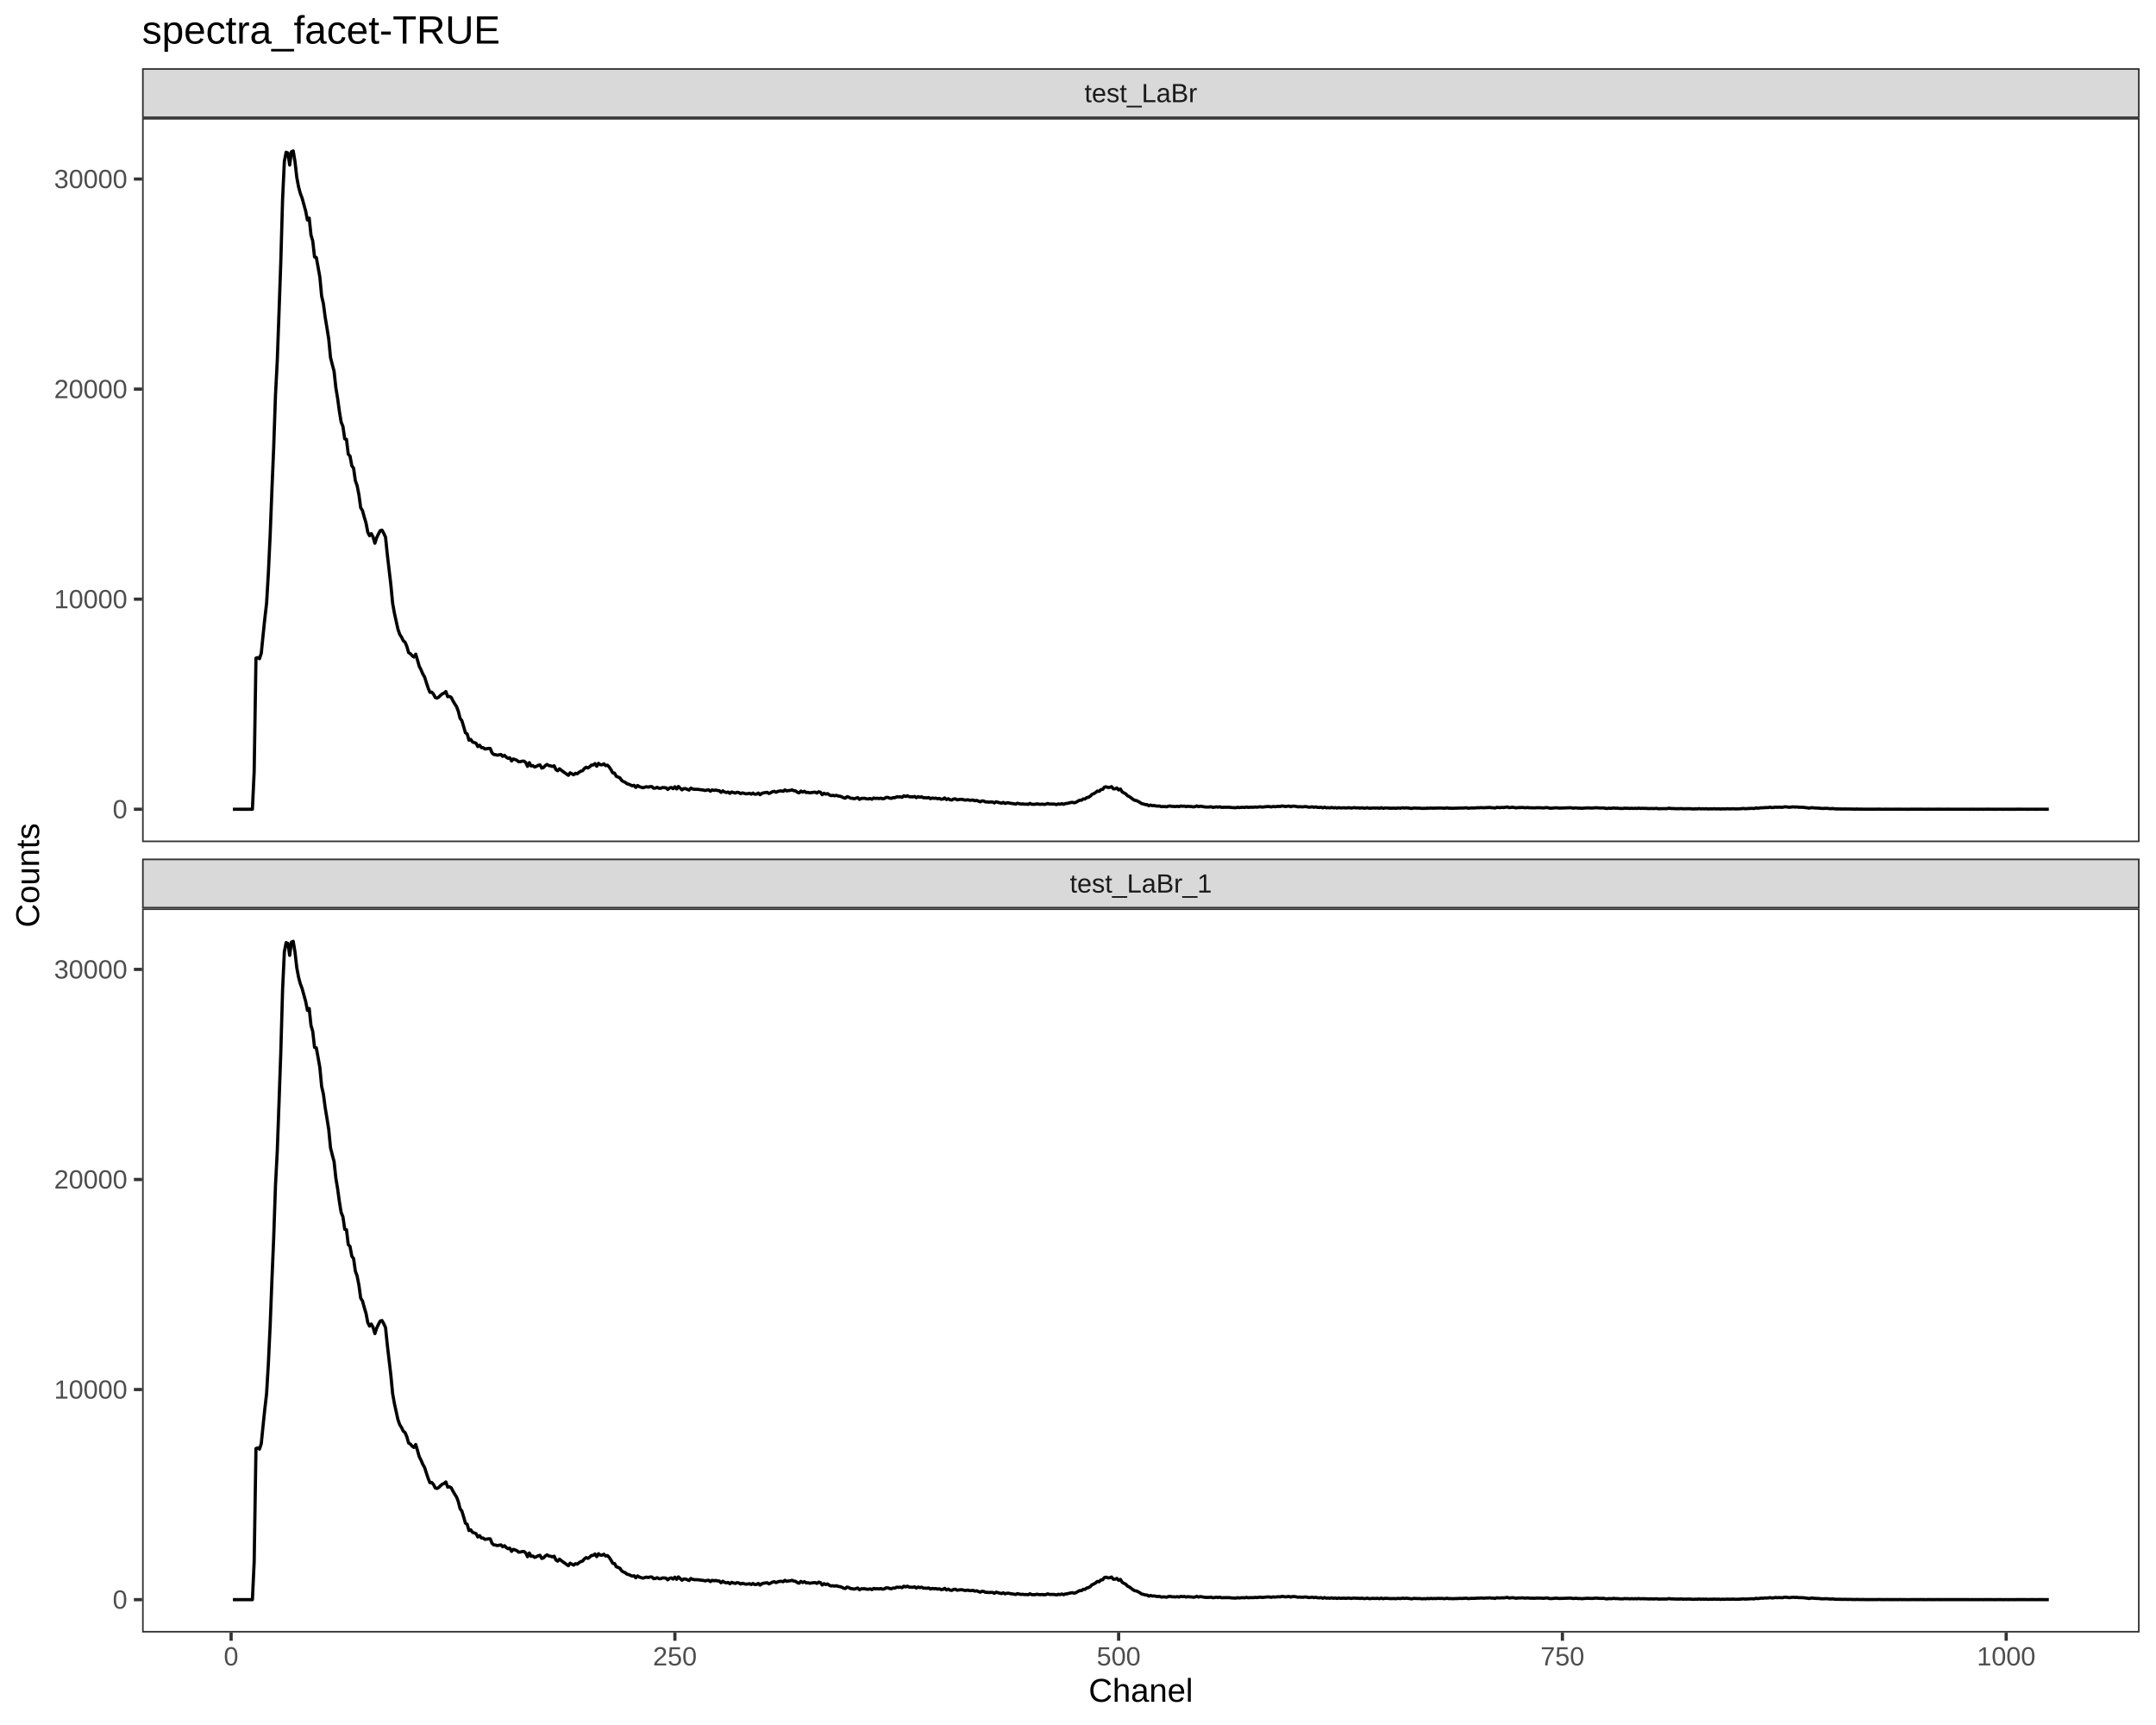
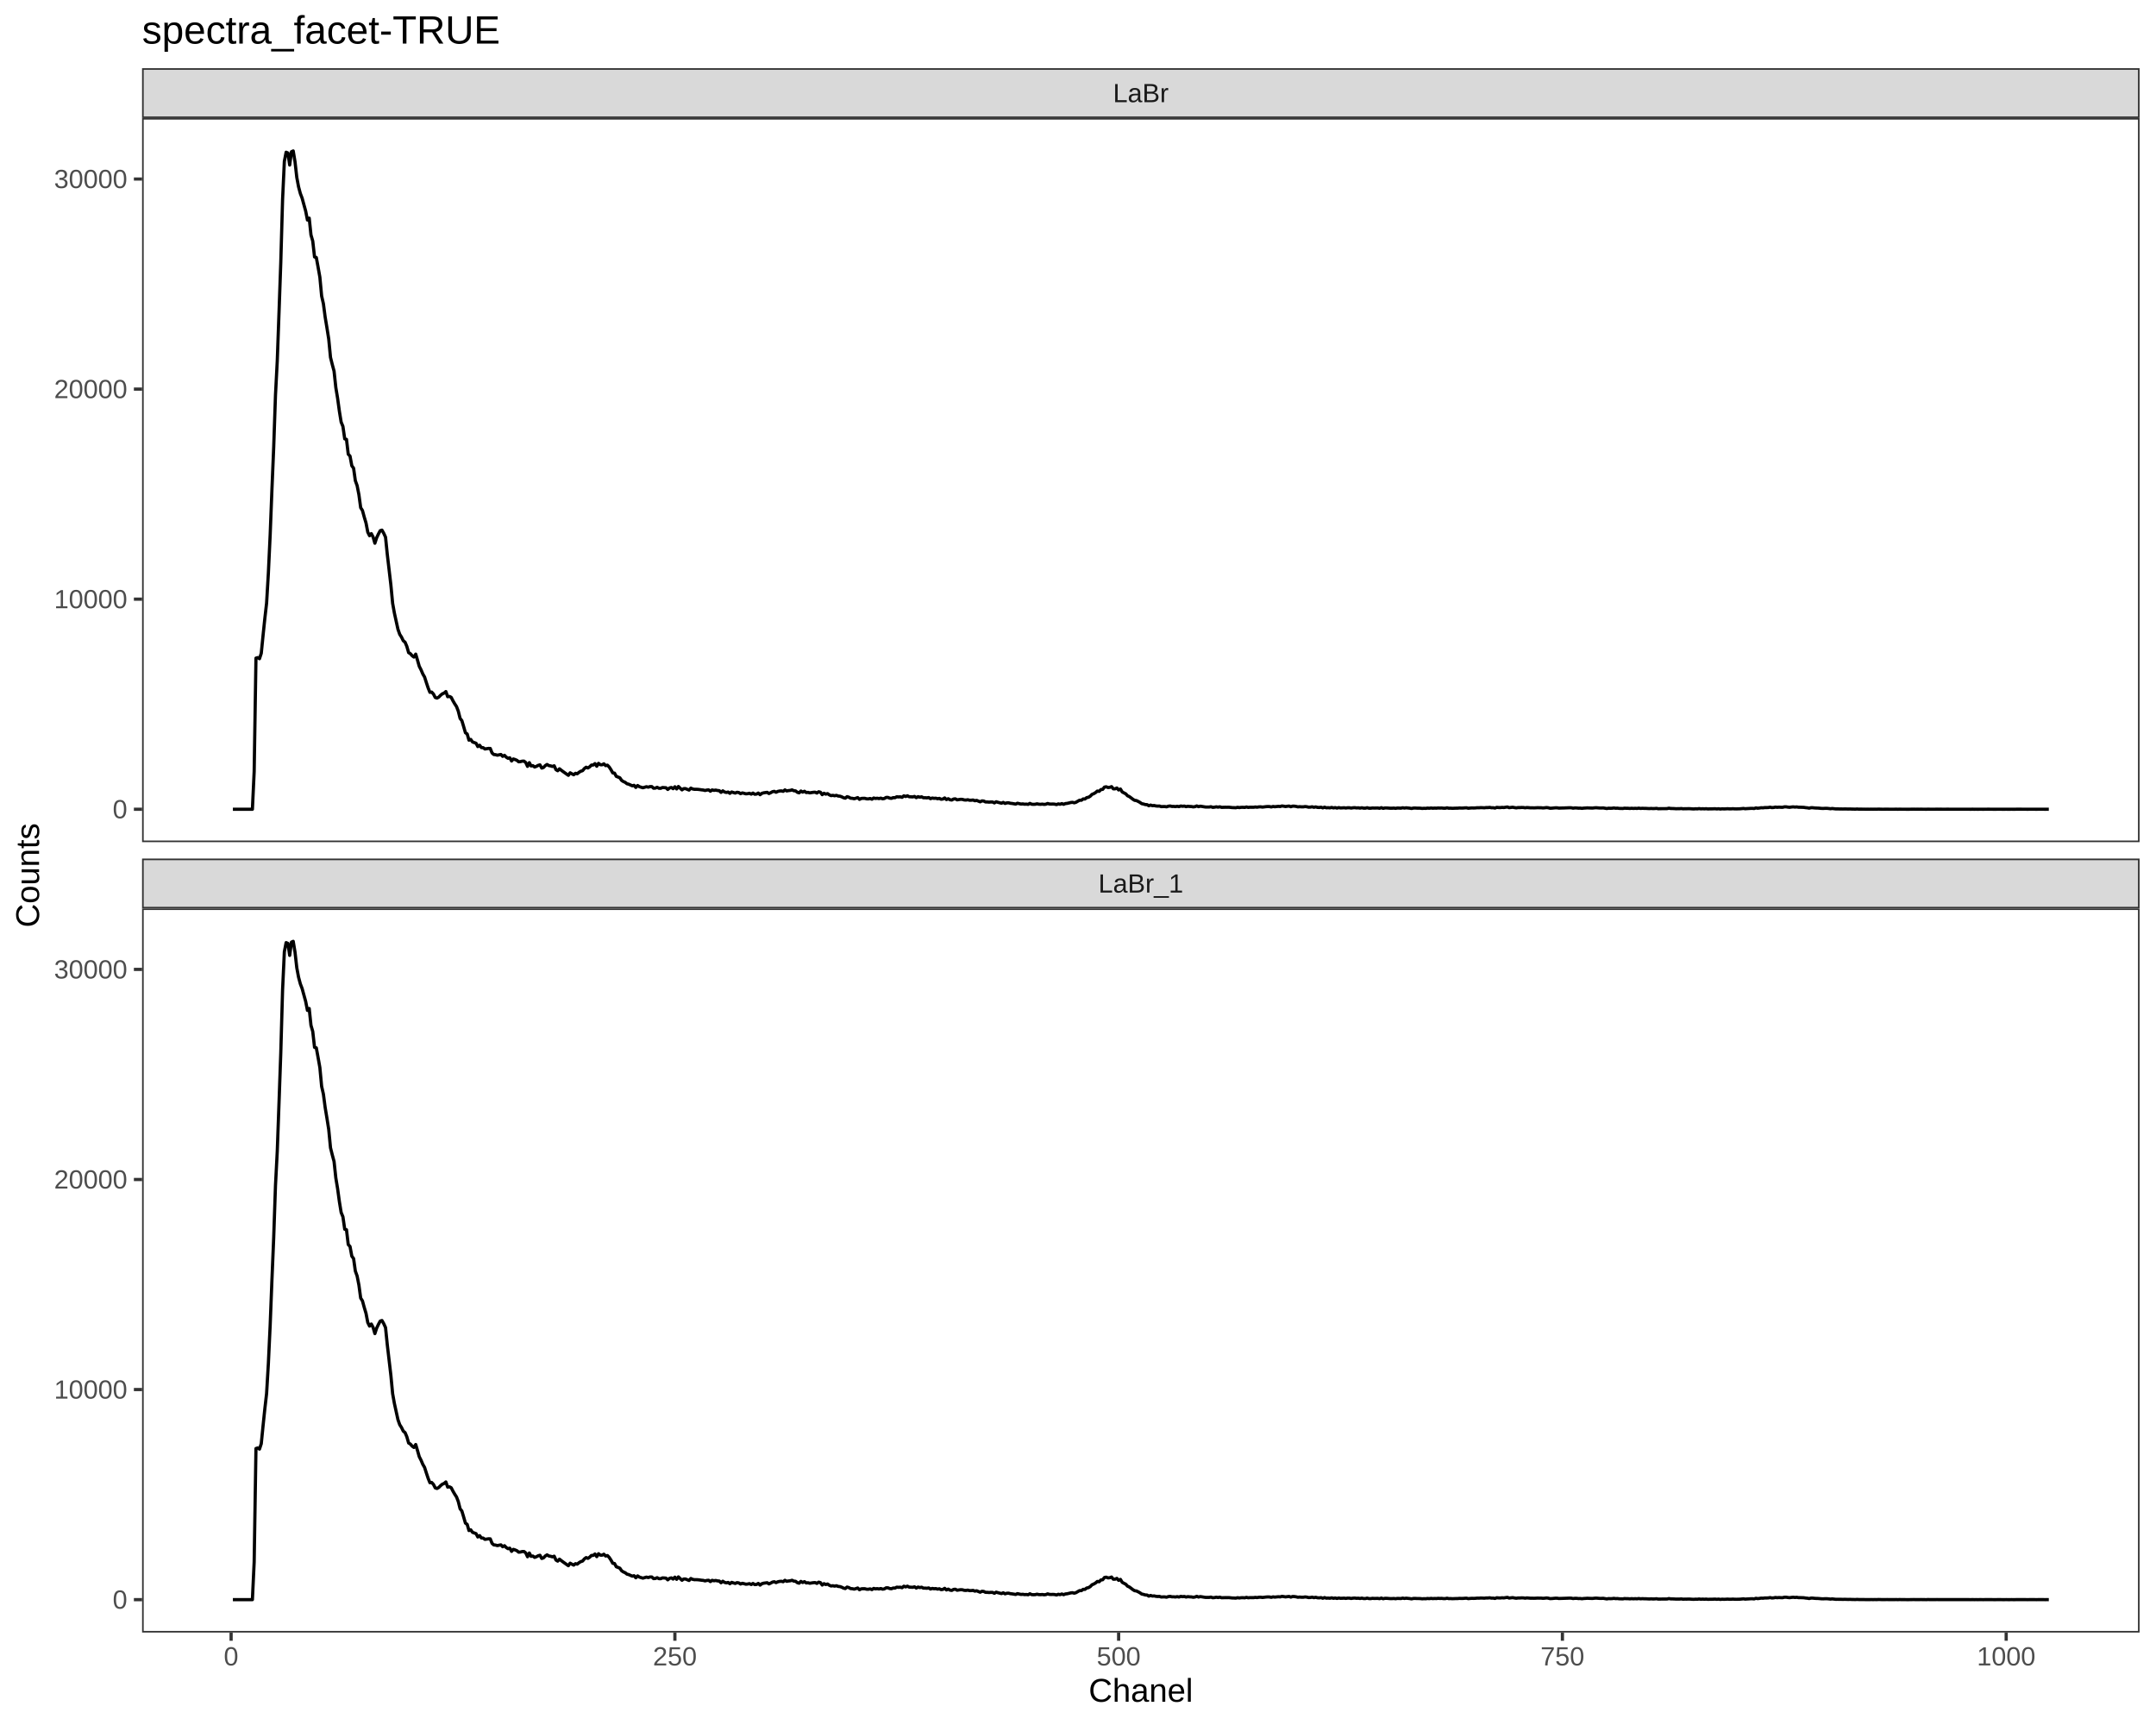
<svg xmlns="http://www.w3.org/2000/svg" viewBox="0 0 720.00 576.00">
  <defs>
    <style type="text/css">
    line, polyline, polygon, path, rect, circle {
      fill: none;
      stroke: #000000;
      stroke-linecap: round;
      stroke-linejoin: round;
      stroke-miterlimit: 10.00;
    }
  </style>
  </defs>
  <rect width="100%" height="100%" style="stroke: none; fill: #FFFFFF;" />
  <rect x="0.00" y="0.00" width="720.00" height="576.00" style="stroke-width: 1.07; stroke: #FFFFFF; fill: #FFFFFF;" />
  <defs>
    <clipPath id="cpNDcuNDV8NzE0LjUyfDI4MS4yMXwzOS40MQ==">
      <rect x="47.45" y="39.41" width="667.07" height="241.80" />
    </clipPath>
  </defs>
  <rect x="47.45" y="39.41" width="667.07" height="241.80" style="stroke-width: 1.07; stroke: none; fill: #FFFFFF;" clip-path="url(#cpNDcuNDV8NzE0LjUyfDI4MS4yMXwzOS40MQ==)" />
  <polyline points="77.77,270.22 78.36,270.22 78.95,270.22 79.55,270.22 80.14,270.22 80.73,270.22 81.33,270.22 81.92,270.22 82.51,270.22 83.10,270.22 83.70,270.22 84.29,270.22 84.88,257.66 85.48,219.76 86.07,219.58 86.66,219.95 87.25,218.14 87.85,212.16 88.44,206.54 89.03,201.39 89.62,191.44 90.22,178.65 90.81,163.52 91.40,149.43 92.00,131.89 92.59,120.56 93.18,104.28 93.77,87.60 94.37,66.55 94.96,53.90 95.55,50.83 96.15,51.09 96.74,55.10 97.33,50.67 97.92,50.40 98.52,54.00 99.11,59.21 99.70,62.36 100.30,64.61 100.89,66.15 101.48,68.31 102.07,70.44 102.67,73.47 103.26,72.83 103.85,78.45 104.44,80.49 105.04,85.80 105.63,85.98 106.22,89.18 106.82,92.55 107.41,98.84 108.00,101.42 108.59,105.89 109.19,109.51 109.78,113.22 110.37,119.33 110.97,121.74 111.56,123.92 112.15,129.42 112.74,132.97 113.34,137.34 113.93,140.95 114.52,142.39 115.12,146.54 115.71,146.71 116.30,151.67 116.89,152.29 117.49,155.53 118.08,156.33 118.67,160.52 119.26,162.15 119.86,165.19 120.45,169.53 121.04,170.45 121.64,172.65 122.23,174.62 122.82,177.69 123.41,178.88 124.01,178.19 124.60,179.33 125.19,181.39 125.79,179.55 126.38,178.31 126.97,177.21 127.56,177.02 128.16,178.08 128.75,179.37 129.34,185.15 129.94,190.25 130.53,195.30 131.12,201.46 131.71,204.73 132.31,207.46 132.90,210.13 133.49,211.81 134.08,212.73 134.68,213.96 135.27,214.44 135.86,215.83 136.46,217.92 137.05,218.28 137.64,218.96 138.23,219.40 138.83,218.42 139.42,220.41 140.01,222.48 140.61,223.66 141.20,225.05 141.79,226.07 142.38,227.92 142.98,229.72 143.57,231.18 144.16,231.10 144.75,231.74 145.35,232.90 145.94,233.10 146.53,232.77 147.13,232.16 147.72,231.68 148.31,231.43 148.90,230.92 149.50,232.64 150.09,232.54 150.68,232.85 151.28,234.03 151.87,235.04 152.46,235.94 153.05,237.48 153.65,239.88 154.24,240.63 154.83,242.60 155.43,244.67 156.02,245.09 156.61,247.15 157.20,246.90 157.80,247.75 158.39,247.96 158.98,248.18 159.57,249.30 160.17,248.85 160.76,249.62 161.35,249.66 161.95,250.10 162.54,250.00 163.13,249.91 163.72,249.92 164.32,251.42 164.91,251.95 165.50,252.00 166.10,252.18 166.69,252.04 167.28,251.93 167.87,252.56 168.47,252.21 169.06,252.82 169.65,253.20 170.25,253.04 170.84,254.10 171.43,253.43 172.02,253.62 172.62,253.88 173.21,254.37 173.80,254.32 174.39,254.16 174.99,254.15 175.58,254.62 176.17,255.90 176.77,254.66 177.36,255.76 177.95,255.66 178.54,256.11 179.14,255.89 179.73,255.57 180.32,255.40 180.92,256.47 181.51,256.27 182.10,255.64 182.69,255.27 183.29,255.64 183.88,255.74 184.47,255.93 185.07,255.71 185.66,257.00 186.25,257.36 186.84,256.71 187.44,257.19 188.03,257.63 188.62,258.05 189.21,258.47 189.81,258.89 190.40,258.05 190.99,258.38 191.59,258.70 192.18,258.21 192.77,258.37 193.36,257.88 193.96,257.52 194.55,257.34 195.14,256.63 195.74,256.18 196.33,256.44 196.92,256.05 197.51,255.47 198.11,255.45 198.70,254.98 199.29,255.86 199.88,254.89 200.48,255.36 201.07,255.38 201.66,255.05 202.26,255.66 202.85,255.50 203.44,256.11 204.03,257.00 204.63,258.08 205.22,258.16 205.81,259.24 206.41,259.47 207.00,259.71 207.59,260.58 208.18,260.97 208.78,261.23 209.37,261.70 209.96,261.85 210.56,262.12 211.15,262.39 211.74,262.23 212.33,262.93 212.93,262.29 213.52,262.68 214.11,262.87 214.70,263.04 215.30,262.87 215.89,262.69 216.48,262.86 217.08,262.65 217.67,262.65 218.26,263.20 218.85,263.16 219.45,262.89 220.04,263.21 220.63,263.23 221.23,262.96 221.82,263.00 222.41,263.04 223.00,263.61 223.60,263.11 224.19,262.95 224.78,263.35 225.38,262.71 225.97,263.44 226.56,262.62 227.15,263.20 227.75,263.75 228.34,263.33 228.93,263.33 229.52,263.58 230.12,263.82 230.71,263.16 231.30,263.44 231.90,263.56 232.49,263.55 233.08,263.58 233.67,263.65 234.27,263.74 234.86,263.80 235.45,263.96 236.05,263.81 236.64,263.75 237.23,264.19 237.82,263.77 238.42,263.92 239.01,263.82 239.60,263.96 240.20,264.01 240.79,264.58 241.38,264.07 241.97,264.46 242.57,264.62 243.16,264.47 243.75,264.91 244.34,264.45 244.94,264.64 245.53,264.82 246.12,264.55 246.72,264.63 247.31,265.02 247.90,264.76 248.49,264.90 249.09,265.07 249.68,265.02 250.27,264.88 250.87,265.17 251.46,264.82 252.05,265.21 252.64,265.15 253.24,264.81 253.83,265.37 254.42,264.91 255.01,264.74 255.61,264.65 256.20,264.57 256.79,264.97 257.39,264.69 257.98,264.36 258.57,264.24 259.16,264.54 259.76,264.26 260.35,264.13 260.94,264.09 261.54,264.24 262.13,263.76 262.72,264.10 263.31,263.99 263.91,263.93 264.50,263.75 265.09,264.04 265.69,264.09 266.28,264.56 266.87,264.74 267.46,264.13 268.06,264.50 268.65,264.21 269.24,264.64 269.83,264.58 270.43,264.75 271.02,264.65 271.61,264.56 272.21,264.52 272.80,264.81 273.39,264.38 273.98,264.53 274.58,265.35 275.17,264.88 275.76,265.18 276.36,265.00 276.95,265.41 277.54,265.68 278.13,265.57 278.73,265.72 279.32,265.57 279.91,265.81 280.51,265.86 281.10,266.07 281.69,266.37 282.28,266.52 282.88,266.02 283.47,266.19 284.06,266.53 284.65,266.57 285.25,266.71 285.84,266.54 286.43,266.33 287.03,266.92 287.62,266.61 288.21,266.57 288.80,266.57 289.40,266.74 289.99,266.76 290.58,266.62 291.18,266.87 291.77,266.47 292.36,266.62 292.95,266.54 293.55,266.66 294.14,266.50 294.73,266.73 295.33,266.63 295.92,266.27 296.51,266.26 297.10,266.51 297.70,266.58 298.29,266.34 298.88,266.37 299.47,266.05 300.07,266.11 300.66,266.07 301.25,266.24 301.85,265.73 302.44,265.97 303.03,265.72 303.62,266.04 304.22,266.07 304.81,266.10 305.40,265.94 306.00,266.35 306.59,266.02 307.18,266.19 307.77,266.07 308.37,266.38 308.96,266.37 309.55,266.42 310.14,266.31 310.74,266.69 311.33,266.47 311.92,266.58 312.52,266.53 313.11,266.71 313.70,266.59 314.29,266.89 314.89,266.80 315.48,266.44 316.07,266.99 316.67,266.70 317.26,267.05 317.85,267.14 318.44,266.81 319.04,266.74 319.63,267.08 320.22,266.99 320.82,266.90 321.41,266.93 322.00,267.11 322.59,267.15 323.19,267.04 323.78,267.21 324.37,267.20 324.96,267.13 325.56,267.39 326.15,267.25 326.74,267.51 327.34,267.74 327.93,267.42 328.52,267.48 329.11,267.78 329.71,267.78 330.30,267.85 330.89,267.79 331.49,267.81 332.08,268.10 332.67,267.72 333.26,267.90 333.86,268.05 334.45,268.20 335.04,267.93 335.64,268.28 336.23,268.09 336.82,268.06 337.41,268.23 338.01,268.29 338.60,268.39 339.19,268.50 339.78,268.21 340.38,268.35 340.97,268.49 341.56,268.43 342.16,268.54 342.75,268.50 343.34,268.59 343.93,268.26 344.53,268.54 345.12,268.58 345.71,268.55 346.31,268.40 346.90,268.53 347.49,268.57 348.08,268.50 348.68,268.60 349.27,268.54 349.86,268.29 350.46,268.47 351.05,268.50 351.64,268.47 352.23,268.52 352.83,268.67 353.42,268.42 354.01,268.56 354.60,268.33 355.20,268.57 355.79,268.32 356.38,268.26 356.98,268.12 357.57,267.97 358.16,267.90 358.75,268.07 359.35,267.88 359.94,267.53 360.53,267.20 361.13,267.22 361.72,266.78 362.31,266.80 362.90,266.34 363.50,266.22 364.09,265.86 364.68,265.25 365.27,265.02 365.87,264.65 366.46,264.14 367.05,264.25 367.65,263.65 368.24,263.58 368.83,262.83 369.42,262.71 370.02,262.97 370.61,262.90 371.20,262.67 371.80,263.40 372.39,263.40 372.98,263.12 373.57,263.78 374.17,263.46 374.76,264.44 375.35,264.76 375.95,265.07 376.54,265.72 377.13,265.98 377.72,266.41 378.32,266.88 378.91,267.24 379.50,267.32 380.09,267.60 380.69,267.93 381.28,268.35 381.87,268.47 382.47,268.66 383.06,268.68 383.65,269.05 384.24,268.82 384.84,269.03 385.43,268.97 386.02,269.12 386.62,269.17 387.21,269.14 387.80,269.35 388.39,269.32 388.99,269.31 389.58,269.41 390.17,269.20 390.77,269.13 391.36,269.28 391.95,269.27 392.54,269.34 393.14,269.22 393.73,269.36 394.32,269.13 394.91,269.23 395.51,269.16 396.10,269.36 396.69,269.22 397.29,269.29 397.88,269.31 398.47,269.43 399.06,269.35 399.66,269.11 400.25,269.36 400.84,269.20 401.44,269.29 402.03,269.39 402.62,269.48 403.21,269.48 403.81,269.48 404.40,269.37 404.99,269.59 405.59,269.53 406.18,269.41 406.77,269.52 407.36,269.40 407.96,269.59 408.55,269.57 409.14,269.55 409.73,269.56 410.33,269.54 410.92,269.60 411.51,269.67 412.11,269.68 412.70,269.72 413.29,269.57 413.88,269.67 414.48,269.58 415.07,269.57 415.66,269.62 416.26,269.46 416.85,269.61 417.44,269.54 418.03,269.55 418.63,269.56 419.22,269.46 419.81,269.54 420.40,269.43 421.00,269.41 421.59,269.50 422.18,269.43 422.78,269.35 423.37,269.31 423.96,269.33 424.55,269.46 425.15,269.29 425.74,269.38 426.33,269.31 426.93,269.25 427.52,269.31 428.11,269.12 428.70,269.20 429.30,269.32 429.89,269.22 430.48,269.15 431.08,269.38 431.67,269.18 432.26,269.19 432.85,269.28 433.45,269.43 434.04,269.36 434.63,269.42 435.22,269.42 435.82,269.32 436.41,269.38 437.00,269.53 437.60,269.51 438.19,269.39 438.78,269.58 439.37,269.43 439.97,269.60 440.56,269.63 441.15,269.54 441.75,269.76 442.34,269.53 442.93,269.74 443.52,269.69 444.12,269.76 444.71,269.61 445.30,269.78 445.90,269.67 446.49,269.83 447.08,269.67 447.67,269.79 448.27,269.76 448.86,269.72 449.45,269.81 450.04,269.72 450.64,269.72 451.23,269.83 451.82,269.73 452.42,269.69 453.01,269.78 453.60,269.74 454.19,269.84 454.79,269.72 455.38,269.86 455.97,269.86 456.57,269.71 457.16,269.87 457.75,269.88 458.34,269.79 458.94,269.83 459.53,269.81 460.12,269.80 460.72,269.90 461.31,269.69 461.90,269.93 462.49,269.79 463.09,269.79 463.68,269.83 464.27,269.88 464.86,269.88 465.46,269.83 466.05,269.92 466.64,269.81 467.24,269.83 467.83,269.86 468.42,269.72 469.01,269.83 469.61,269.74 470.20,269.80 470.79,269.86 471.39,269.97 471.98,269.83 472.57,269.81 473.16,269.85 473.76,269.85 474.35,269.87 474.94,269.95 475.53,269.90 476.13,269.93 476.72,269.83 477.31,269.89 477.91,269.80 478.50,269.88 479.09,269.83 479.68,269.86 480.28,269.79 480.87,269.83 481.46,269.80 482.06,269.88 482.65,269.88 483.24,269.74 483.83,269.88 484.43,269.86 485.02,269.91 485.61,269.88 486.21,269.86 486.80,269.86 487.39,269.79 487.98,269.83 488.58,269.82 489.17,269.76 489.76,269.74 490.35,269.89 490.95,269.82 491.54,269.78 492.13,269.80 492.73,269.78 493.32,269.71 493.91,269.73 494.50,269.68 495.10,269.70 495.69,269.74 496.28,269.66 496.88,269.67 497.47,269.60 498.06,269.72 498.65,269.71 499.25,269.83 499.84,269.59 500.43,269.65 501.03,269.67 501.62,269.60 502.21,269.65 502.80,269.55 503.40,269.46 503.99,269.70 504.58,269.62 505.17,269.55 505.77,269.67 506.36,269.76 506.95,269.66 507.55,269.67 508.14,269.63 508.73,269.64 509.32,269.74 509.92,269.65 510.51,269.69 511.10,269.75 511.70,269.74 512.29,269.76 512.88,269.74 513.47,269.70 514.07,269.72 514.66,269.72 515.25,269.79 515.85,269.74 516.44,269.66 517.03,269.72 517.62,269.88 518.22,269.86 518.81,269.80 519.40,269.74 519.99,269.74 520.59,269.84 521.18,269.82 521.77,269.80 522.37,269.79 522.96,269.76 523.55,269.74 524.14,269.71 524.74,269.73 525.33,269.86 525.92,269.78 526.52,269.79 527.11,269.86 527.70,269.84 528.29,269.92 528.89,269.84 529.48,269.81 530.07,269.76 530.66,269.79 531.26,269.81 531.85,269.83 532.44,269.75 533.04,269.71 533.63,269.76 534.22,269.81 534.81,269.81 535.41,269.78 536.00,269.88 536.59,269.98 537.19,269.87 537.78,269.90 538.37,269.88 538.96,269.79 539.56,269.89 540.15,269.85 540.74,269.94 541.34,269.95 541.93,269.97 542.52,269.86 543.11,269.90 543.71,269.90 544.30,269.96 544.89,269.89 545.48,269.95 546.08,269.90 546.67,269.95 547.26,269.85 547.86,269.95 548.45,269.90 549.04,269.93 549.63,269.93 550.23,269.97 550.82,270.00 551.41,269.95 552.01,270.00 552.60,269.98 553.19,269.92 553.78,270.05 554.38,270.03 554.97,270.02 555.56,270.02 556.16,270.02 556.75,270.00 557.34,269.86 557.93,269.97 558.53,269.98 559.12,270.00 559.71,270.05 560.30,270.03 560.90,270.03 561.49,269.98 562.08,270.07 562.68,270.04 563.27,270.05 563.86,270.02 564.45,270.04 565.05,270.09 565.64,270.12 566.23,270.06 566.83,270.09 567.42,270.00 568.01,270.09 568.60,270.05 569.20,270.09 569.79,270.04 570.38,270.12 570.98,270.09 571.57,270.09 572.16,270.07 572.75,270.05 573.35,270.12 573.94,270.05 574.53,270.15 575.12,270.07 575.72,270.11 576.31,270.09 576.90,270.04 577.50,270.09 578.09,270.09 578.68,270.04 579.27,270.09 579.87,270.10 580.46,270.08 581.05,270.07 581.65,270.01 582.24,269.95 582.83,270.05 583.42,270.00 584.02,269.97 584.61,269.93 585.20,269.92 585.79,269.98 586.39,269.77 586.98,269.88 587.57,269.81 588.17,269.71 588.76,269.75 589.35,269.66 589.94,269.67 590.54,269.64 591.13,269.53 591.72,269.67 592.32,269.63 592.91,269.50 593.50,269.58 594.09,269.52 594.69,269.56 595.28,269.58 595.87,269.42 596.47,269.41 597.06,269.51 597.65,269.57 598.24,269.48 598.84,269.42 599.43,269.50 600.02,269.44 600.61,269.55 601.21,269.55 601.80,269.57 602.39,269.59 602.99,269.69 603.58,269.74 604.17,269.86 604.76,269.71 605.36,269.71 605.95,269.78 606.54,269.82 607.14,269.83 607.73,269.88 608.32,269.94 608.91,269.95 609.51,269.91 610.10,269.91 610.69,269.97 611.29,270.05 611.88,269.97 612.47,270.04 613.06,270.11 613.66,270.10 614.25,270.12 614.84,270.12 615.43,270.14 616.03,270.12 616.62,270.13 617.21,270.15 617.81,270.13 618.40,270.16 618.99,270.17 619.58,270.19 620.18,270.14 620.77,270.19 621.36,270.18 621.96,270.19 622.55,270.19 623.14,270.21 623.73,270.20 624.33,270.21 624.92,270.19 625.51,270.21 626.11,270.19 626.70,270.21 627.29,270.17 627.88,270.19 628.48,270.21 629.07,270.21 629.66,270.20 630.25,270.19 630.85,270.21 631.44,270.21 632.03,270.21 632.63,270.21 633.22,270.19 633.81,270.22 634.40,270.19 635.00,270.21 635.59,270.21 636.18,270.21 636.78,270.22 637.37,270.22 637.96,270.21 638.55,270.20 639.15,270.19 639.74,270.21 640.33,270.20 640.92,270.21 641.52,270.19 642.11,270.21 642.70,270.21 643.30,270.22 643.89,270.19 644.48,270.21 645.07,270.21 645.67,270.21 646.26,270.21 646.85,270.19 647.45,270.21 648.04,270.20 648.63,270.21 649.22,270.21 649.82,270.21 650.41,270.20 651.00,270.21 651.60,270.21 652.19,270.21 652.78,270.21 653.37,270.21 653.97,270.21 654.56,270.21 655.15,270.21 655.74,270.21 656.34,270.21 656.93,270.21 657.52,270.21 658.12,270.22 658.71,270.20 659.30,270.22 659.89,270.21 660.49,270.22 661.08,270.21 661.67,270.21 662.27,270.22 662.86,270.21 663.45,270.21 664.04,270.20 664.64,270.21 665.23,270.21 665.82,270.22 666.42,270.22 667.01,270.21 667.60,270.21 668.19,270.21 668.79,270.22 669.38,270.22 669.97,270.21 670.56,270.22 671.16,270.22 671.75,270.21 672.34,270.22 672.94,270.22 673.53,270.20 674.12,270.20 674.71,270.20 675.31,270.21 675.90,270.21 676.49,270.21 677.09,270.22 677.68,270.21 678.27,270.21 678.86,270.21 679.46,270.21 680.05,270.22 680.64,270.21 681.24,270.21 681.83,270.21 682.42,270.21 683.01,270.22 683.61,270.21 684.20,270.22 " style="stroke-width: 1.07; stroke-linecap: butt;" clip-path="url(#cpNDcuNDV8NzE0LjUyfDI4MS4yMXwzOS40MQ==)" />
  <rect x="47.45" y="39.41" width="667.07" height="241.80" style="stroke-width: 1.07; stroke: #333333;" clip-path="url(#cpNDcuNDV8NzE0LjUyfDI4MS4yMXwzOS40MQ==)" />
  <defs>
    <clipPath id="cpMC4wMHw3MjAuMDB8NTc2LjAwfDAuMDA=">
      <rect x="0.00" y="0.00" width="720.00" height="576.00" />
    </clipPath>
  </defs>
  <defs>
    <clipPath id="cpNDcuNDV8NzE0LjUyfDU0NS4xM3wzMDMuMzM=">
      <rect x="47.45" y="303.33" width="667.07" height="241.80" />
    </clipPath>
  </defs>
  <rect x="47.45" y="303.33" width="667.07" height="241.80" style="stroke-width: 1.07; stroke: none; fill: #FFFFFF;" clip-path="url(#cpNDcuNDV8NzE0LjUyfDU0NS4xM3wzMDMuMzM=)" />
  <polyline points="77.77,534.14 78.36,534.14 78.95,534.14 79.55,534.14 80.14,534.14 80.73,534.14 81.33,534.14 81.92,534.14 82.51,534.14 83.10,534.14 83.70,534.14 84.29,534.14 84.88,521.58 85.48,483.68 86.07,483.49 86.66,483.87 87.25,482.06 87.85,476.08 88.44,470.46 89.03,465.31 89.62,455.36 90.22,442.56 90.81,427.44 91.40,413.35 92.00,395.81 92.59,384.48 93.18,368.20 93.77,351.52 94.37,330.47 94.96,317.82 95.55,314.75 96.15,315.01 96.74,319.02 97.33,314.59 97.92,314.32 98.52,317.92 99.11,323.13 99.70,326.28 100.30,328.53 100.89,330.07 101.48,332.22 102.07,334.36 102.67,337.39 103.26,336.75 103.85,342.37 104.44,344.41 105.04,349.72 105.63,349.89 106.22,353.10 106.82,356.47 107.41,362.76 108.00,365.34 108.59,369.81 109.19,373.43 109.78,377.14 110.37,383.25 110.97,385.65 111.56,387.84 112.15,393.34 112.74,396.89 113.34,401.26 113.93,404.87 114.52,406.31 115.12,410.46 115.71,410.63 116.30,415.59 116.89,416.21 117.49,419.45 118.08,420.25 118.67,424.44 119.26,426.07 119.86,429.11 120.45,433.45 121.04,434.37 121.64,436.57 122.23,438.54 122.82,441.61 123.41,442.80 124.01,442.11 124.60,443.25 125.19,445.31 125.79,443.47 126.38,442.23 126.97,441.13 127.56,440.94 128.16,442.00 128.75,443.29 129.34,449.07 129.94,454.17 130.53,459.22 131.12,465.38 131.71,468.65 132.31,471.38 132.90,474.05 133.49,475.73 134.08,476.65 134.68,477.88 135.27,478.36 135.86,479.75 136.46,481.84 137.05,482.20 137.64,482.88 138.23,483.32 138.83,482.34 139.42,484.33 140.01,486.40 140.61,487.58 141.20,488.97 141.79,489.99 142.38,491.84 142.98,493.64 143.57,495.10 144.16,495.02 144.75,495.66 145.35,496.82 145.94,497.02 146.53,496.69 147.13,496.08 147.72,495.59 148.31,495.35 148.90,494.84 149.50,496.56 150.09,496.46 150.68,496.77 151.28,497.94 151.87,498.95 152.46,499.86 153.05,501.40 153.65,503.80 154.24,504.55 154.83,506.52 155.43,508.59 156.02,509.01 156.61,511.07 157.20,510.82 157.80,511.67 158.39,511.88 158.98,512.10 159.57,513.22 160.17,512.77 160.76,513.54 161.35,513.58 161.95,514.01 162.54,513.92 163.13,513.83 163.72,513.84 164.32,515.34 164.91,515.87 165.50,515.92 166.10,516.10 166.69,515.96 167.28,515.85 167.87,516.48 168.47,516.13 169.06,516.74 169.65,517.12 170.25,516.96 170.84,518.02 171.43,517.35 172.02,517.54 172.62,517.80 173.21,518.29 173.80,518.24 174.39,518.08 174.99,518.07 175.58,518.54 176.17,519.82 176.77,518.57 177.36,519.68 177.95,519.58 178.54,520.03 179.14,519.81 179.73,519.49 180.32,519.32 180.92,520.39 181.51,520.19 182.10,519.56 182.69,519.19 183.29,519.56 183.88,519.66 184.47,519.85 185.07,519.63 185.66,520.92 186.25,521.28 186.84,520.63 187.44,521.11 188.03,521.55 188.62,521.97 189.21,522.39 189.81,522.81 190.40,521.97 190.99,522.30 191.59,522.61 192.18,522.13 192.77,522.29 193.36,521.80 193.96,521.44 194.55,521.26 195.14,520.55 195.74,520.10 196.33,520.36 196.92,519.97 197.51,519.39 198.11,519.37 198.70,518.90 199.29,519.78 199.88,518.81 200.48,519.28 201.07,519.30 201.66,518.97 202.26,519.58 202.85,519.42 203.44,520.03 204.03,520.92 204.63,522.00 205.22,522.08 205.81,523.16 206.41,523.39 207.00,523.63 207.59,524.50 208.18,524.89 208.78,525.15 209.37,525.62 209.96,525.77 210.56,526.04 211.15,526.30 211.74,526.15 212.33,526.84 212.93,526.21 213.52,526.60 214.11,526.79 214.70,526.96 215.30,526.79 215.89,526.61 216.48,526.78 217.08,526.57 217.67,526.57 218.26,527.12 218.85,527.08 219.45,526.81 220.04,527.13 220.63,527.15 221.23,526.88 221.82,526.91 222.41,526.96 223.00,527.53 223.60,527.03 224.19,526.87 224.78,527.27 225.38,526.63 225.97,527.36 226.56,526.54 227.15,527.12 227.75,527.67 228.34,527.24 228.93,527.25 229.52,527.50 230.12,527.74 230.71,527.08 231.30,527.36 231.90,527.48 232.49,527.47 233.08,527.50 233.67,527.57 234.27,527.66 234.86,527.71 235.45,527.88 236.05,527.73 236.64,527.67 237.23,528.11 237.82,527.69 238.42,527.84 239.01,527.74 239.60,527.88 240.20,527.93 240.79,528.50 241.38,527.99 241.97,528.38 242.57,528.54 243.16,528.39 243.75,528.83 244.34,528.37 244.94,528.56 245.53,528.74 246.12,528.46 246.72,528.55 247.31,528.93 247.90,528.68 248.49,528.82 249.09,528.99 249.68,528.93 250.27,528.80 250.87,529.09 251.46,528.74 252.05,529.12 252.64,529.07 253.24,528.72 253.83,529.29 254.42,528.83 255.01,528.65 255.61,528.57 256.20,528.49 256.79,528.89 257.39,528.61 257.98,528.28 258.57,528.16 259.16,528.46 259.76,528.18 260.35,528.05 260.94,528.01 261.54,528.16 262.13,527.68 262.72,528.02 263.31,527.91 263.91,527.85 264.50,527.67 265.09,527.96 265.69,528.01 266.28,528.48 266.87,528.65 267.46,528.05 268.06,528.42 268.65,528.13 269.24,528.56 269.83,528.50 270.43,528.67 271.02,528.57 271.61,528.48 272.21,528.44 272.80,528.72 273.39,528.30 273.98,528.45 274.58,529.27 275.17,528.80 275.76,529.10 276.36,528.92 276.95,529.33 277.54,529.59 278.13,529.49 278.73,529.64 279.32,529.49 279.91,529.73 280.51,529.78 281.10,529.99 281.69,530.29 282.28,530.44 282.88,529.94 283.47,530.11 284.06,530.45 284.65,530.49 285.25,530.63 285.84,530.46 286.43,530.25 287.03,530.84 287.62,530.53 288.21,530.49 288.80,530.49 289.40,530.66 289.99,530.67 290.58,530.54 291.18,530.79 291.77,530.39 292.36,530.54 292.95,530.46 293.55,530.58 294.14,530.42 294.73,530.65 295.33,530.55 295.92,530.19 296.51,530.18 297.10,530.43 297.70,530.50 298.29,530.26 298.88,530.29 299.47,529.97 300.07,530.03 300.66,529.99 301.25,530.16 301.85,529.65 302.44,529.89 303.03,529.64 303.62,529.96 304.22,529.99 304.81,530.02 305.40,529.86 306.00,530.27 306.59,529.94 307.18,530.11 307.77,529.99 308.37,530.30 308.96,530.29 309.55,530.34 310.14,530.23 310.74,530.60 311.33,530.39 311.92,530.50 312.52,530.45 313.11,530.63 313.70,530.51 314.29,530.81 314.89,530.72 315.48,530.36 316.07,530.91 316.67,530.62 317.26,530.97 317.85,531.06 318.44,530.73 319.04,530.66 319.63,531.00 320.22,530.91 320.82,530.82 321.41,530.85 322.00,531.03 322.59,531.07 323.19,530.96 323.78,531.13 324.37,531.12 324.96,531.05 325.56,531.31 326.15,531.17 326.74,531.43 327.34,531.66 327.93,531.34 328.52,531.40 329.11,531.70 329.71,531.70 330.30,531.77 330.89,531.71 331.49,531.73 332.08,532.02 332.67,531.64 333.26,531.82 333.86,531.97 334.45,532.12 335.04,531.85 335.64,532.20 336.23,532.01 336.82,531.98 337.41,532.15 338.01,532.21 338.60,532.31 339.19,532.42 339.78,532.13 340.38,532.27 340.97,532.41 341.56,532.35 342.16,532.46 342.75,532.42 343.34,532.51 343.93,532.18 344.53,532.46 345.12,532.50 345.71,532.47 346.31,532.32 346.90,532.45 347.49,532.48 348.08,532.42 348.68,532.52 349.27,532.46 349.86,532.21 350.46,532.39 351.05,532.42 351.64,532.39 352.23,532.44 352.83,532.59 353.42,532.34 354.01,532.48 354.60,532.25 355.20,532.49 355.79,532.24 356.38,532.18 356.98,532.04 357.57,531.89 358.16,531.82 358.75,531.99 359.35,531.80 359.94,531.45 360.53,531.12 361.13,531.14 361.72,530.70 362.31,530.72 362.90,530.26 363.50,530.14 364.09,529.78 364.68,529.17 365.27,528.93 365.87,528.57 366.46,528.06 367.05,528.17 367.65,527.57 368.24,527.50 368.83,526.75 369.42,526.63 370.02,526.89 370.61,526.82 371.20,526.59 371.80,527.32 372.39,527.31 372.98,527.04 373.57,527.70 374.17,527.38 374.76,528.36 375.35,528.68 375.95,528.99 376.54,529.64 377.13,529.90 377.72,530.33 378.32,530.80 378.91,531.16 379.50,531.24 380.09,531.52 380.69,531.85 381.28,532.27 381.87,532.39 382.47,532.58 383.06,532.60 383.65,532.97 384.24,532.74 384.84,532.95 385.43,532.89 386.02,533.04 386.62,533.09 387.21,533.06 387.80,533.27 388.39,533.23 388.99,533.23 389.58,533.33 390.17,533.12 390.77,533.05 391.36,533.20 391.95,533.19 392.54,533.26 393.14,533.14 393.73,533.28 394.32,533.05 394.91,533.15 395.51,533.08 396.10,533.28 396.69,533.14 397.29,533.21 397.88,533.23 398.47,533.35 399.06,533.27 399.66,533.03 400.25,533.28 400.84,533.12 401.44,533.21 402.03,533.31 402.62,533.40 403.21,533.40 403.81,533.40 404.40,533.29 404.99,533.51 405.59,533.45 406.18,533.33 406.77,533.44 407.36,533.32 407.96,533.51 408.55,533.49 409.14,533.47 409.73,533.48 410.33,533.46 410.92,533.52 411.51,533.59 412.11,533.60 412.70,533.64 413.29,533.49 413.88,533.59 414.48,533.50 415.07,533.49 415.66,533.54 416.26,533.38 416.85,533.53 417.44,533.46 418.03,533.47 418.63,533.48 419.22,533.38 419.81,533.46 420.40,533.35 421.00,533.33 421.59,533.42 422.18,533.35 422.78,533.27 423.37,533.23 423.96,533.25 424.55,533.38 425.15,533.21 425.74,533.30 426.33,533.23 426.93,533.17 427.52,533.23 428.11,533.04 428.70,533.12 429.30,533.23 429.89,533.14 430.48,533.07 431.08,533.30 431.67,533.09 432.26,533.11 432.85,533.20 433.45,533.35 434.04,533.28 434.63,533.34 435.22,533.34 435.82,533.24 436.41,533.30 437.00,533.45 437.60,533.43 438.19,533.31 438.78,533.49 439.37,533.35 439.97,533.52 440.56,533.55 441.15,533.46 441.75,533.68 442.34,533.45 442.93,533.66 443.52,533.61 444.12,533.68 444.71,533.53 445.30,533.70 445.90,533.59 446.49,533.75 447.08,533.59 447.67,533.70 448.27,533.68 448.86,533.64 449.45,533.73 450.04,533.63 450.64,533.64 451.23,533.75 451.82,533.65 452.42,533.61 453.01,533.70 453.60,533.66 454.19,533.76 454.79,533.63 455.38,533.78 455.97,533.78 456.57,533.63 457.16,533.79 457.75,533.80 458.34,533.70 458.94,533.75 459.53,533.73 460.12,533.72 460.72,533.82 461.31,533.61 461.90,533.85 462.49,533.70 463.09,533.70 463.68,533.75 464.27,533.80 464.86,533.80 465.46,533.75 466.05,533.84 466.64,533.73 467.24,533.75 467.83,533.78 468.42,533.63 469.01,533.75 469.61,533.66 470.20,533.72 470.79,533.78 471.39,533.89 471.98,533.75 472.57,533.73 473.16,533.77 473.76,533.77 474.35,533.79 474.94,533.87 475.53,533.82 476.13,533.85 476.72,533.75 477.31,533.81 477.91,533.72 478.50,533.80 479.09,533.75 479.68,533.78 480.28,533.70 480.87,533.75 481.46,533.72 482.06,533.80 482.65,533.80 483.24,533.66 483.83,533.80 484.43,533.78 485.02,533.83 485.61,533.80 486.21,533.78 486.80,533.78 487.39,533.71 487.98,533.75 488.58,533.74 489.17,533.68 489.76,533.66 490.35,533.81 490.95,533.74 491.54,533.70 492.13,533.72 492.73,533.70 493.32,533.63 493.91,533.65 494.50,533.60 495.10,533.62 495.69,533.66 496.28,533.58 496.88,533.59 497.47,533.52 498.06,533.64 498.65,533.63 499.25,533.75 499.84,533.51 500.43,533.57 501.03,533.59 501.62,533.52 502.21,533.57 502.80,533.47 503.40,533.38 503.99,533.62 504.58,533.54 505.17,533.47 505.77,533.59 506.36,533.68 506.95,533.58 507.55,533.59 508.14,533.55 508.73,533.56 509.32,533.66 509.92,533.56 510.51,533.61 511.10,533.67 511.70,533.66 512.29,533.68 512.88,533.66 513.47,533.62 514.07,533.64 514.66,533.63 515.25,533.70 515.85,533.66 516.44,533.58 517.03,533.64 517.62,533.80 518.22,533.78 518.81,533.72 519.40,533.66 519.99,533.66 520.59,533.76 521.18,533.74 521.77,533.72 522.37,533.70 522.96,533.68 523.55,533.66 524.14,533.63 524.74,533.65 525.33,533.78 525.92,533.70 526.52,533.70 527.11,533.78 527.70,533.76 528.29,533.84 528.89,533.76 529.48,533.73 530.07,533.68 530.66,533.71 531.26,533.73 531.85,533.75 532.44,533.67 533.04,533.63 533.63,533.68 534.22,533.73 534.81,533.73 535.41,533.70 536.00,533.80 536.59,533.90 537.19,533.79 537.78,533.82 538.37,533.80 538.96,533.71 539.56,533.81 540.15,533.77 540.74,533.86 541.34,533.87 541.93,533.89 542.52,533.78 543.11,533.82 543.71,533.82 544.30,533.88 544.89,533.81 545.48,533.87 546.08,533.82 546.67,533.87 547.26,533.77 547.86,533.87 548.45,533.82 549.04,533.85 549.63,533.85 550.23,533.89 550.82,533.92 551.41,533.87 552.01,533.92 552.60,533.90 553.19,533.84 553.78,533.96 554.38,533.95 554.97,533.94 555.56,533.94 556.16,533.94 556.75,533.92 557.34,533.78 557.93,533.89 558.53,533.90 559.12,533.92 559.71,533.96 560.30,533.95 560.90,533.95 561.49,533.90 562.08,533.99 562.68,533.96 563.27,533.97 563.86,533.94 564.45,533.96 565.05,534.01 565.64,534.04 566.23,533.98 566.83,534.01 567.42,533.92 568.01,534.01 568.60,533.96 569.20,534.01 569.79,533.96 570.38,534.04 570.98,534.01 571.57,534.01 572.16,533.99 572.75,533.96 573.35,534.03 573.94,533.96 574.53,534.07 575.12,533.99 575.72,534.03 576.31,534.01 576.90,533.96 577.50,534.01 578.09,534.01 578.68,533.96 579.27,534.01 579.87,534.02 580.46,534.00 581.05,533.99 581.65,533.93 582.24,533.87 582.83,533.97 583.42,533.92 584.02,533.89 584.61,533.85 585.20,533.84 585.79,533.90 586.39,533.69 586.98,533.80 587.57,533.73 588.17,533.63 588.76,533.67 589.35,533.58 589.94,533.59 590.54,533.56 591.13,533.45 591.72,533.59 592.32,533.55 592.91,533.42 593.50,533.50 594.09,533.44 594.69,533.48 595.28,533.50 595.87,533.34 596.47,533.33 597.06,533.43 597.65,533.49 598.24,533.40 598.84,533.34 599.43,533.42 600.02,533.36 600.61,533.47 601.21,533.47 601.80,533.49 602.39,533.51 602.99,533.61 603.58,533.66 604.17,533.78 604.76,533.63 605.36,533.63 605.95,533.70 606.54,533.74 607.14,533.75 607.73,533.80 608.32,533.86 608.91,533.87 609.51,533.83 610.10,533.83 610.69,533.89 611.29,533.96 611.88,533.89 612.47,533.96 613.06,534.03 613.66,534.02 614.25,534.03 614.84,534.03 615.43,534.06 616.03,534.03 616.62,534.05 617.21,534.07 617.81,534.05 618.40,534.08 618.99,534.09 619.58,534.11 620.18,534.06 620.77,534.10 621.36,534.10 621.96,534.10 622.55,534.11 623.14,534.13 623.73,534.12 624.33,534.13 624.92,534.11 625.51,534.13 626.11,534.11 626.70,534.13 627.29,534.09 627.88,534.10 628.48,534.13 629.07,534.13 629.66,534.12 630.25,534.11 630.85,534.13 631.44,534.13 632.03,534.13 632.63,534.13 633.22,534.11 633.81,534.14 634.40,534.10 635.00,534.13 635.59,534.13 636.18,534.13 636.78,534.14 637.37,534.14 637.96,534.13 638.55,534.12 639.15,534.11 639.74,534.13 640.33,534.12 640.92,534.13 641.52,534.11 642.11,534.13 642.70,534.13 643.30,534.14 643.89,534.10 644.48,534.13 645.07,534.13 645.67,534.13 646.26,534.13 646.85,534.11 647.45,534.13 648.04,534.12 648.63,534.13 649.22,534.13 649.82,534.13 650.41,534.12 651.00,534.13 651.60,534.13 652.19,534.13 652.78,534.13 653.37,534.13 653.97,534.13 654.56,534.13 655.15,534.13 655.74,534.13 656.34,534.13 656.93,534.13 657.52,534.13 658.12,534.14 658.71,534.12 659.30,534.14 659.89,534.13 660.49,534.14 661.08,534.13 661.67,534.13 662.27,534.14 662.86,534.13 663.45,534.13 664.04,534.12 664.64,534.13 665.23,534.13 665.82,534.14 666.42,534.14 667.01,534.13 667.60,534.13 668.19,534.13 668.79,534.14 669.38,534.14 669.97,534.13 670.56,534.14 671.16,534.14 671.75,534.13 672.34,534.14 672.94,534.14 673.53,534.12 674.12,534.12 674.71,534.12 675.31,534.13 675.90,534.13 676.49,534.13 677.09,534.14 677.68,534.13 678.27,534.13 678.86,534.13 679.46,534.13 680.05,534.14 680.64,534.13 681.24,534.13 681.83,534.13 682.42,534.13 683.01,534.14 683.61,534.13 684.20,534.14 " style="stroke-width: 1.07; stroke-linecap: butt;" clip-path="url(#cpNDcuNDV8NzE0LjUyfDU0NS4xM3wzMDMuMzM=)" />
  <rect x="47.45" y="303.33" width="667.07" height="241.80" style="stroke-width: 1.07; stroke: #333333;" clip-path="url(#cpNDcuNDV8NzE0LjUyfDU0NS4xM3wzMDMuMzM=)" />
  <defs>
    <clipPath id="cpMC4wMHw3MjAuMDB8NTc2LjAwfDAuMDA=">
      <rect x="0.00" y="0.00" width="720.00" height="576.00" />
    </clipPath>
  </defs>
  <defs>
    <clipPath id="cpNDcuNDV8NzE0LjUyfDMwMy4zM3wyODYuNjk=">
      <rect x="47.45" y="286.69" width="667.07" height="16.64" />
    </clipPath>
  </defs>
  <rect x="47.45" y="286.69" width="667.07" height="16.64" style="stroke-width: 1.07; stroke: #333333; fill: #D9D9D9;" clip-path="url(#cpNDcuNDV8NzE0LjUyfDMwMy4zM3wyODYuNjk=)" />
  <g clip-path="url(#cpNDcuNDV8NzE0LjUyfDMwMy4zM3wyODYuNjk=)">
-     <text x="357.27" y="298.04" style="font-size: 8.80px; fill: #1A1A1A; font-family: Liberation Sans;" textLength="47.42px" lengthAdjust="spacingAndGlyphs">test_LaBr_1</text>
+     <text x="366.80" y="298.04" style="font-size: 8.80px; fill: #1A1A1A; font-family: Liberation Sans;" textLength="28.36px" lengthAdjust="spacingAndGlyphs">LaBr_1</text>
  </g>
  <defs>
    <clipPath id="cpMC4wMHw3MjAuMDB8NTc2LjAwfDAuMDA=">
      <rect x="0.00" y="0.00" width="720.00" height="576.00" />
    </clipPath>
  </defs>
  <defs>
    <clipPath id="cpNDcuNDV8NzE0LjUyfDM5LjQxfDIyLjc3">
      <rect x="47.45" y="22.77" width="667.07" height="16.64" />
    </clipPath>
  </defs>
  <rect x="47.45" y="22.77" width="667.07" height="16.64" style="stroke-width: 1.07; stroke: #333333; fill: #D9D9D9;" clip-path="url(#cpNDcuNDV8NzE0LjUyfDM5LjQxfDIyLjc3)" />
  <g clip-path="url(#cpNDcuNDV8NzE0LjUyfDM5LjQxfDIyLjc3)">
-     <text x="362.16" y="34.12" style="font-size: 8.80px; fill: #1A1A1A; font-family: Liberation Sans;" textLength="37.64px" lengthAdjust="spacingAndGlyphs">test_LaBr</text>
+     <text x="371.69" y="34.12" style="font-size: 8.80px; fill: #1A1A1A; font-family: Liberation Sans;" textLength="18.58px" lengthAdjust="spacingAndGlyphs">LaBr</text>
  </g>
  <defs>
    <clipPath id="cpMC4wMHw3MjAuMDB8NTc2LjAwfDAuMDA=">
      <rect x="0.00" y="0.00" width="720.00" height="576.00" />
    </clipPath>
  </defs>
  <polyline points="77.18,547.87 77.18,545.13 " style="stroke-width: 1.07; stroke: #333333; stroke-linecap: butt;" clip-path="url(#cpMC4wMHw3MjAuMDB8NTc2LjAwfDAuMDA=)" />
  <polyline points="225.38,547.87 225.38,545.13 " style="stroke-width: 1.07; stroke: #333333; stroke-linecap: butt;" clip-path="url(#cpMC4wMHw3MjAuMDB8NTc2LjAwfDAuMDA=)" />
  <polyline points="373.57,547.87 373.57,545.13 " style="stroke-width: 1.07; stroke: #333333; stroke-linecap: butt;" clip-path="url(#cpMC4wMHw3MjAuMDB8NTc2LjAwfDAuMDA=)" />
  <polyline points="521.77,547.87 521.77,545.13 " style="stroke-width: 1.07; stroke: #333333; stroke-linecap: butt;" clip-path="url(#cpMC4wMHw3MjAuMDB8NTc2LjAwfDAuMDA=)" />
  <polyline points="669.97,547.87 669.97,545.13 " style="stroke-width: 1.07; stroke: #333333; stroke-linecap: butt;" clip-path="url(#cpMC4wMHw3MjAuMDB8NTc2LjAwfDAuMDA=)" />
  <g clip-path="url(#cpMC4wMHw3MjAuMDB8NTc2LjAwfDAuMDA=)">
    <text x="74.73" y="556.11" style="font-size: 8.80px; fill: #4D4D4D; font-family: Liberation Sans;" textLength="4.89px" lengthAdjust="spacingAndGlyphs">0</text>
  </g>
  <g clip-path="url(#cpMC4wMHw3MjAuMDB8NTc2LjAwfDAuMDA=)">
    <text x="218.04" y="556.11" style="font-size: 8.80px; fill: #4D4D4D; font-family: Liberation Sans;" textLength="14.67px" lengthAdjust="spacingAndGlyphs">250</text>
  </g>
  <g clip-path="url(#cpMC4wMHw3MjAuMDB8NTc2LjAwfDAuMDA=)">
    <text x="366.24" y="556.11" style="font-size: 8.80px; fill: #4D4D4D; font-family: Liberation Sans;" textLength="14.67px" lengthAdjust="spacingAndGlyphs">500</text>
  </g>
  <g clip-path="url(#cpMC4wMHw3MjAuMDB8NTc2LjAwfDAuMDA=)">
    <text x="514.44" y="556.11" style="font-size: 8.80px; fill: #4D4D4D; font-family: Liberation Sans;" textLength="14.67px" lengthAdjust="spacingAndGlyphs">750</text>
  </g>
  <g clip-path="url(#cpMC4wMHw3MjAuMDB8NTc2LjAwfDAuMDA=)">
    <text x="660.19" y="556.11" style="font-size: 8.80px; fill: #4D4D4D; font-family: Liberation Sans;" textLength="19.56px" lengthAdjust="spacingAndGlyphs">1000</text>
  </g>
  <g clip-path="url(#cpMC4wMHw3MjAuMDB8NTc2LjAwfDAuMDA=)">
    <text x="37.63" y="273.24" style="font-size: 8.80px; fill: #4D4D4D; font-family: Liberation Sans;" textLength="4.89px" lengthAdjust="spacingAndGlyphs">0</text>
  </g>
  <g clip-path="url(#cpMC4wMHw3MjAuMDB8NTc2LjAwfDAuMDA=)">
    <text x="18.06" y="203.10" style="font-size: 8.80px; fill: #4D4D4D; font-family: Liberation Sans;" textLength="24.45px" lengthAdjust="spacingAndGlyphs">10000</text>
  </g>
  <g clip-path="url(#cpMC4wMHw3MjAuMDB8NTc2LjAwfDAuMDA=)">
    <text x="18.06" y="132.95" style="font-size: 8.80px; fill: #4D4D4D; font-family: Liberation Sans;" textLength="24.45px" lengthAdjust="spacingAndGlyphs">20000</text>
  </g>
  <g clip-path="url(#cpMC4wMHw3MjAuMDB8NTc2LjAwfDAuMDA=)">
    <text x="18.06" y="62.81" style="font-size: 8.80px; fill: #4D4D4D; font-family: Liberation Sans;" textLength="24.45px" lengthAdjust="spacingAndGlyphs">30000</text>
  </g>
  <polyline points="44.71,270.22 47.45,270.22 " style="stroke-width: 1.07; stroke: #333333; stroke-linecap: butt;" clip-path="url(#cpMC4wMHw3MjAuMDB8NTc2LjAwfDAuMDA=)" />
  <polyline points="44.71,200.07 47.45,200.07 " style="stroke-width: 1.07; stroke: #333333; stroke-linecap: butt;" clip-path="url(#cpMC4wMHw3MjAuMDB8NTc2LjAwfDAuMDA=)" />
  <polyline points="44.71,129.93 47.45,129.93 " style="stroke-width: 1.07; stroke: #333333; stroke-linecap: butt;" clip-path="url(#cpMC4wMHw3MjAuMDB8NTc2LjAwfDAuMDA=)" />
  <polyline points="44.71,59.78 47.45,59.78 " style="stroke-width: 1.07; stroke: #333333; stroke-linecap: butt;" clip-path="url(#cpMC4wMHw3MjAuMDB8NTc2LjAwfDAuMDA=)" />
  <g clip-path="url(#cpMC4wMHw3MjAuMDB8NTc2LjAwfDAuMDA=)">
    <text x="37.63" y="537.16" style="font-size: 8.80px; fill: #4D4D4D; font-family: Liberation Sans;" textLength="4.89px" lengthAdjust="spacingAndGlyphs">0</text>
  </g>
  <g clip-path="url(#cpMC4wMHw3MjAuMDB8NTc2LjAwfDAuMDA=)">
    <text x="18.06" y="467.02" style="font-size: 8.80px; fill: #4D4D4D; font-family: Liberation Sans;" textLength="24.45px" lengthAdjust="spacingAndGlyphs">10000</text>
  </g>
  <g clip-path="url(#cpMC4wMHw3MjAuMDB8NTc2LjAwfDAuMDA=)">
    <text x="18.06" y="396.87" style="font-size: 8.80px; fill: #4D4D4D; font-family: Liberation Sans;" textLength="24.45px" lengthAdjust="spacingAndGlyphs">20000</text>
  </g>
  <g clip-path="url(#cpMC4wMHw3MjAuMDB8NTc2LjAwfDAuMDA=)">
    <text x="18.06" y="326.73" style="font-size: 8.80px; fill: #4D4D4D; font-family: Liberation Sans;" textLength="24.45px" lengthAdjust="spacingAndGlyphs">30000</text>
  </g>
  <polyline points="44.71,534.14 47.45,534.14 " style="stroke-width: 1.07; stroke: #333333; stroke-linecap: butt;" clip-path="url(#cpMC4wMHw3MjAuMDB8NTc2LjAwfDAuMDA=)" />
  <polyline points="44.71,463.99 47.45,463.99 " style="stroke-width: 1.07; stroke: #333333; stroke-linecap: butt;" clip-path="url(#cpMC4wMHw3MjAuMDB8NTc2LjAwfDAuMDA=)" />
  <polyline points="44.71,393.85 47.45,393.85 " style="stroke-width: 1.07; stroke: #333333; stroke-linecap: butt;" clip-path="url(#cpMC4wMHw3MjAuMDB8NTc2LjAwfDAuMDA=)" />
  <polyline points="44.71,323.70 47.45,323.70 " style="stroke-width: 1.07; stroke: #333333; stroke-linecap: butt;" clip-path="url(#cpMC4wMHw3MjAuMDB8NTc2LjAwfDAuMDA=)" />
  <g clip-path="url(#cpMC4wMHw3MjAuMDB8NTc2LjAwfDAuMDA=)">
    <text x="363.55" y="568.24" style="font-size: 11.00px; font-family: Liberation Sans;" textLength="34.88px" lengthAdjust="spacingAndGlyphs">Chanel</text>
  </g>
  <g clip-path="url(#cpMC4wMHw3MjAuMDB8NTc2LjAwfDAuMDA=)">
    <text transform="translate(13.04,309.71) rotate(-90)" style="font-size: 11.00px; font-family: Liberation Sans;" textLength="34.88px" lengthAdjust="spacingAndGlyphs">Counts</text>
  </g>
  <g clip-path="url(#cpMC4wMHw3MjAuMDB8NTc2LjAwfDAuMDA=)">
    <text x="47.45" y="14.56" style="font-size: 13.20px; font-family: Liberation Sans;" textLength="119.42px" lengthAdjust="spacingAndGlyphs">spectra_facet-TRUE</text>
  </g>
</svg>
